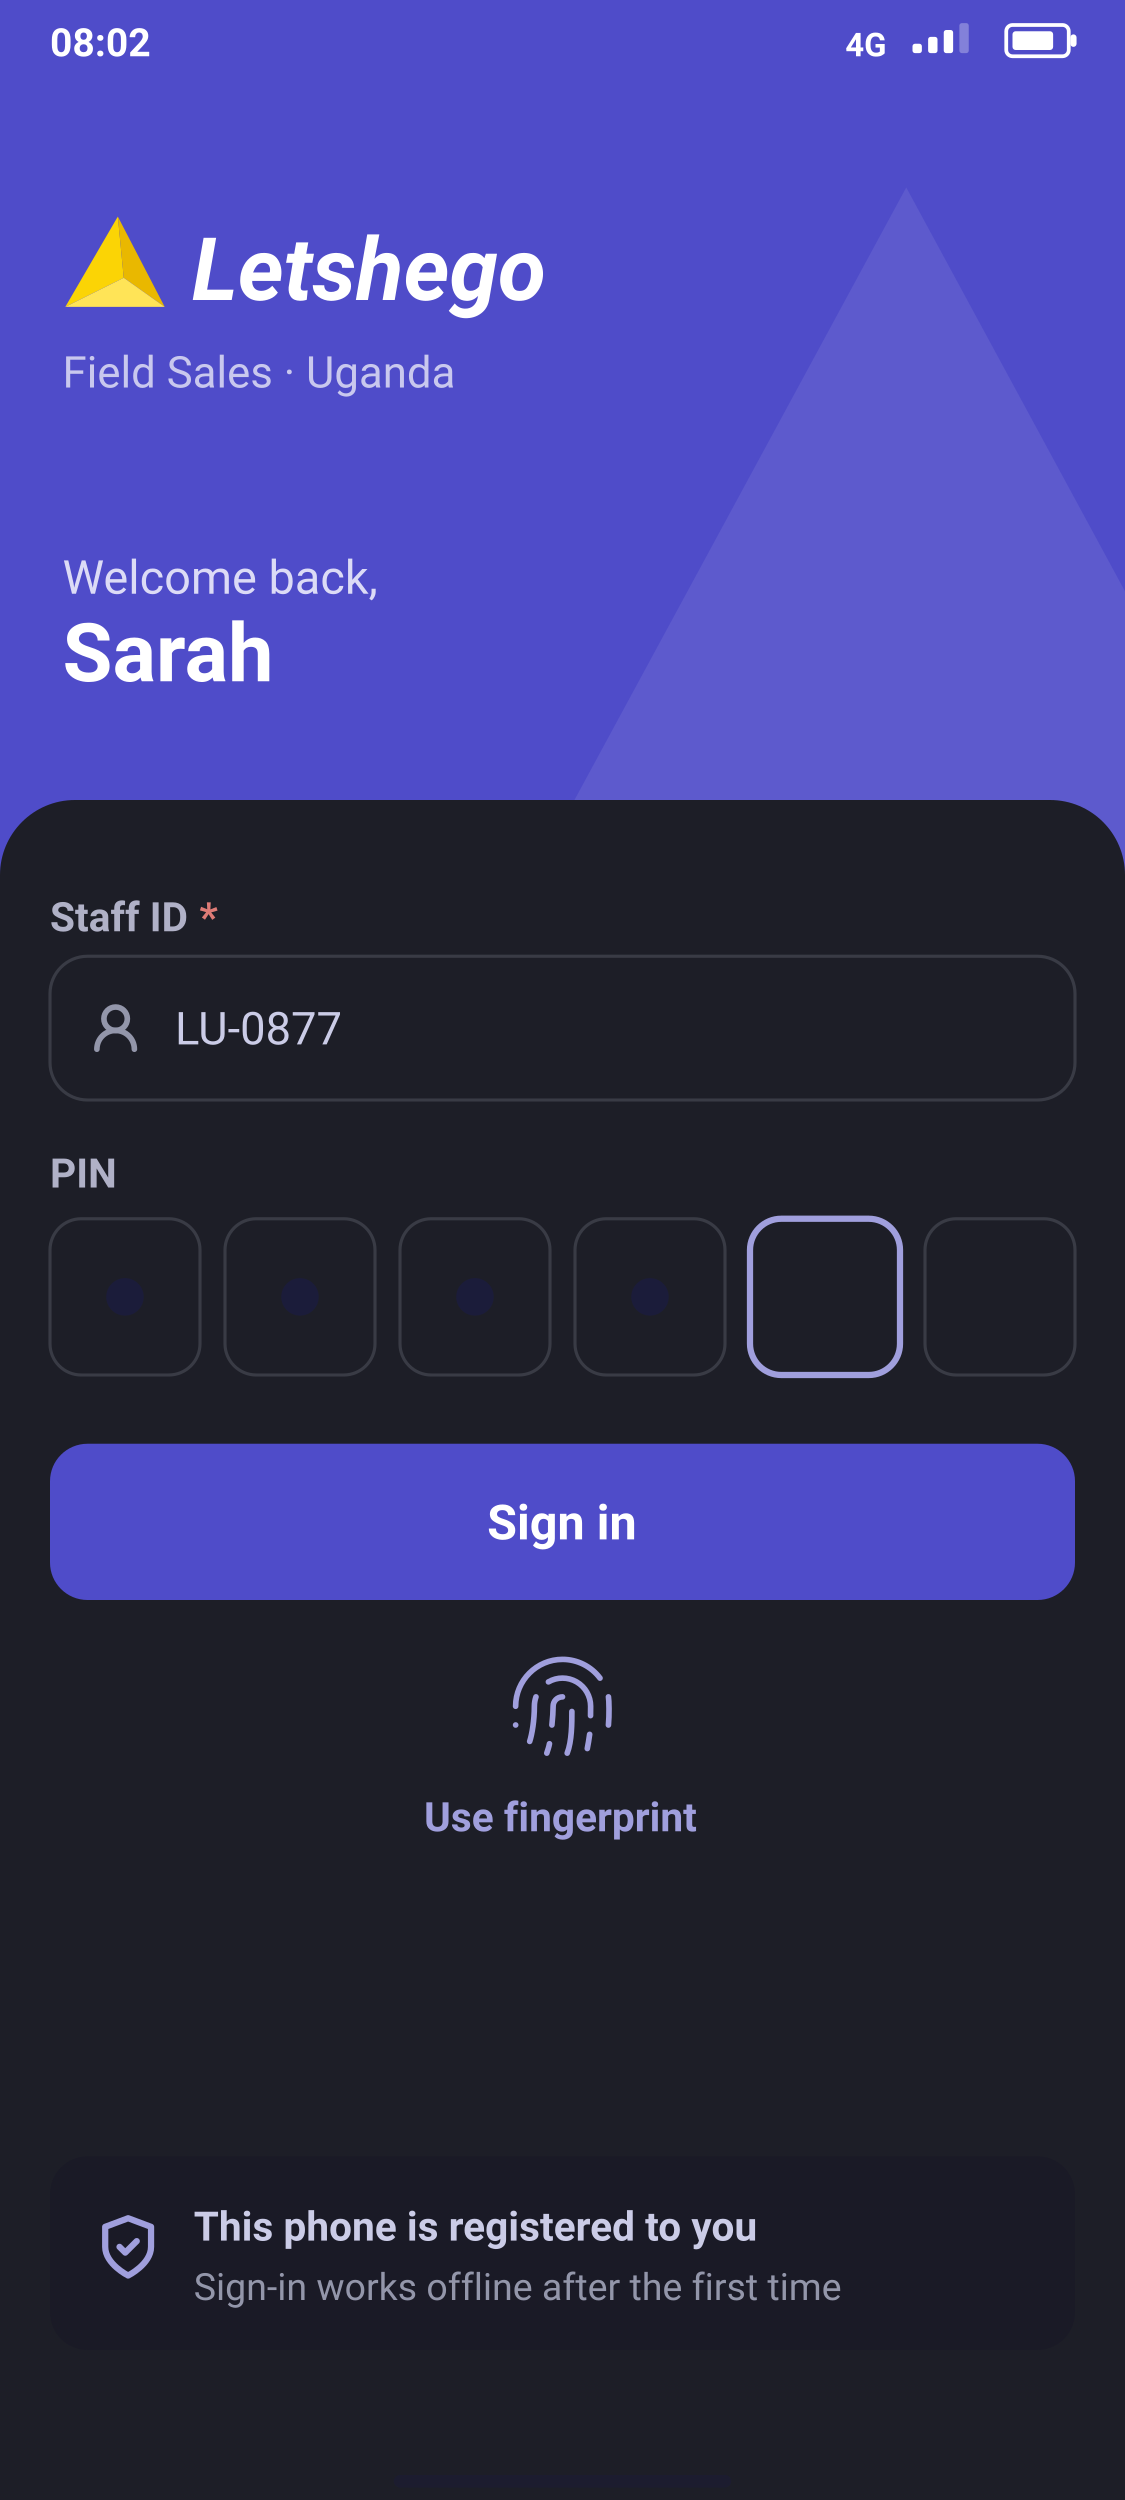
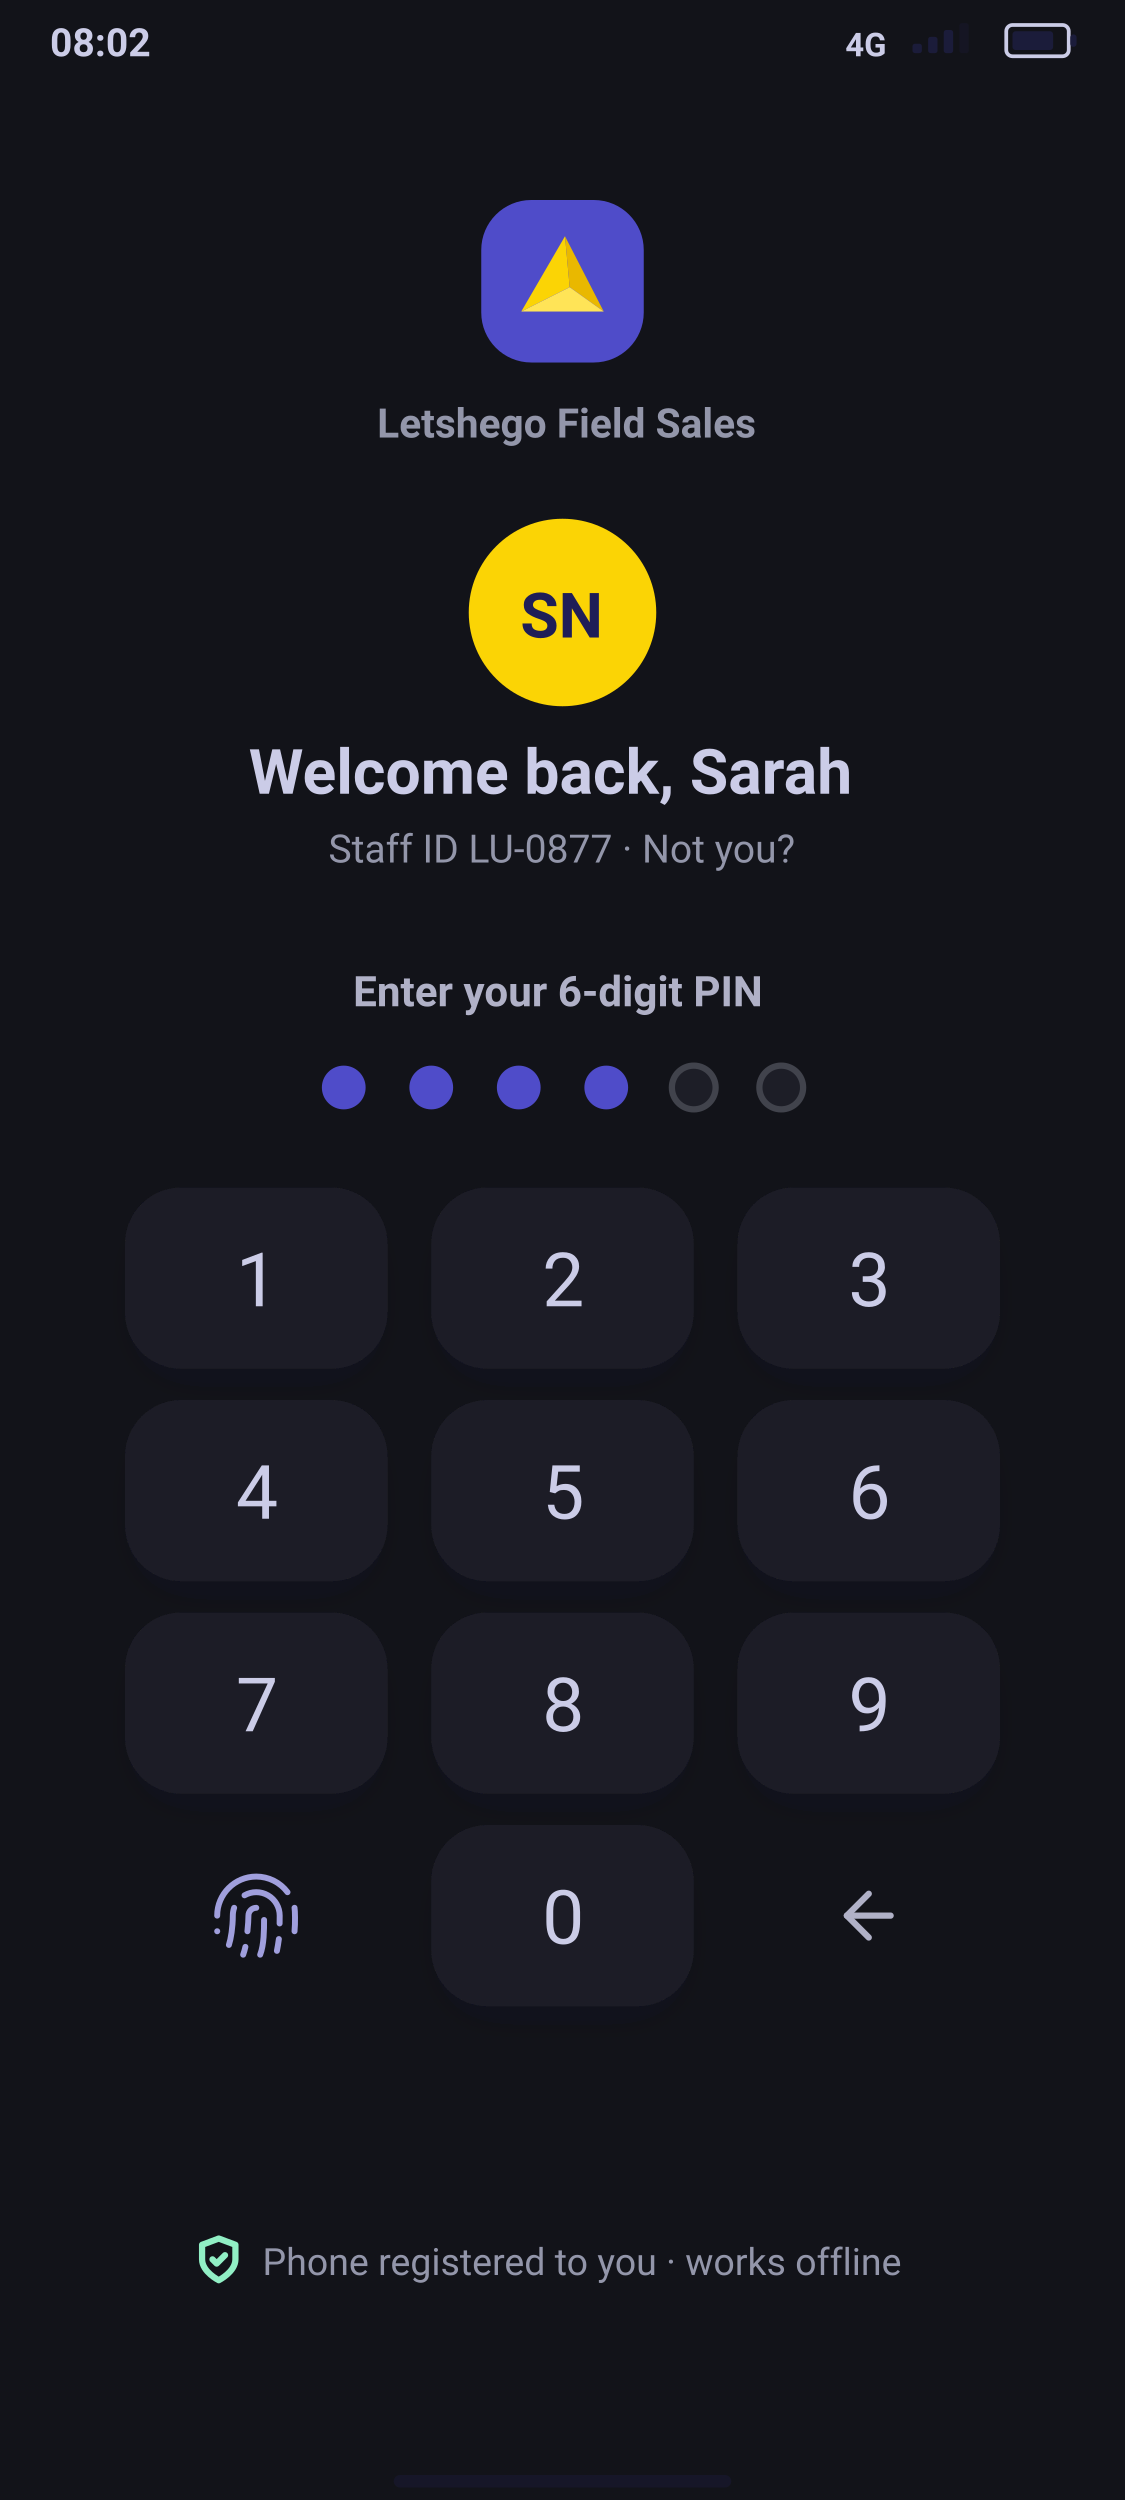
<svg xmlns="http://www.w3.org/2000/svg" width="360" height="800" viewBox="0 0 360 800">
-   <rect id="screen-background" x="0.0" y="0.0" width="360.0" height="800.0" fill="#4F4CC9" />
+   <defs>
+     <filter id="soft" x="-20%" y="-20%" width="140%" height="170%">
+       <feDropShadow dx="0" dy="6" stdDeviation="9" flood-color="#1B1C3A" flood-opacity="0.07" />
+     </filter>
+   </defs>
+   <rect id="screen-background" x="0.0" y="0.0" width="360.0" height="800.0" fill="#121319" />
  <g id="status-bar">
-     <text id="08-02" x="16.0" y="18.0" font-family="Segoe UI, Roboto, Helvetica Neue, Arial, sans-serif" font-size="12.5" font-weight="600" fill="#FFFFFF">08:02</text>
-     <rect id="battery" x="322.0" y="8.0" width="20.0" height="10.0" rx="2" fill="none" stroke="#FFFFFF" stroke-width="1.2" />
-     <rect x="324.0" y="10.0" width="13.0" height="6.0" rx="1" fill="#FFFFFF" />
-     <rect x="342.5" y="11.0" width="2.0" height="4.0" rx="1" fill="#FFFFFF" />
-     <rect id="signal-bar" x="292.0" y="14.0" width="3.0" height="3.0" rx="0.8" fill="#FFFFFF" fill-opacity="1" />
-     <rect id="signal-bar-2" x="297.0" y="11.8" width="3.0" height="5.2" rx="0.8" fill="#FFFFFF" fill-opacity="1" />
-     <rect id="signal-bar-3" x="302.0" y="9.6" width="3.0" height="7.4" rx="0.8" fill="#FFFFFF" fill-opacity="1" />
-     <rect id="signal-bar-4" x="307.0" y="7.4" width="3.0" height="9.6" rx="0.8" fill="#FFFFFF" fill-opacity="0.3" />
-     <text id="network" x="270.5" y="18.0" font-family="Segoe UI, Roboto, Helvetica Neue, Arial, sans-serif" font-size="10.5" font-weight="700" fill="#FFFFFF">4G</text>
+     <text id="08-02" x="16.0" y="18.0" font-family="Segoe UI, Roboto, Helvetica Neue, Arial, sans-serif" font-size="12.5" font-weight="600" fill="#CBCCE7">08:02</text>
+     <rect id="battery" x="322.0" y="8.0" width="20.0" height="10.0" rx="2" fill="none" stroke="#CBCCE7" stroke-width="1.2" />
+     <rect x="324.0" y="10.0" width="13.0" height="6.0" rx="1" fill="#1B1C3A" />
+     <rect x="342.5" y="11.0" width="2.0" height="4.0" rx="1" fill="#1B1C3A" />
+     <rect id="signal-bar" x="292.0" y="14.0" width="3.0" height="3.0" rx="0.8" fill="#1B1C3A" fill-opacity="1" />
+     <rect id="signal-bar-2" x="297.0" y="11.8" width="3.0" height="5.2" rx="0.8" fill="#1B1C3A" fill-opacity="1" />
+     <rect id="signal-bar-3" x="302.0" y="9.6" width="3.0" height="7.4" rx="0.8" fill="#1B1C3A" fill-opacity="1" />
+     <rect id="signal-bar-4" x="307.0" y="7.4" width="3.0" height="9.6" rx="0.8" fill="#1B1C3A" fill-opacity="0.3" />
+     <text id="network" x="270.5" y="18.0" font-family="Segoe UI, Roboto, Helvetica Neue, Arial, sans-serif" font-size="10.5" font-weight="700" fill="#CBCCE7">4G</text>
  </g>
-   <g id="facets" opacity="0.08">
-     <path d="M290.0 60.0 L420.0 300.0 L160.0 300.0 Z" fill="#FFFFFF" />
+   <g id="brand">
+     <rect x="154.0" y="64.0" width="52.0" height="52.0" rx="16" fill="#4F4CC9" />
+     <g id="letshego-triangle">
+       <path d="M180.8 75.6 L166.8 99.7 L182.3 91.9 Z" fill="#FBD405" />
+       <path d="M180.8 75.6 L182.3 91.9 L193.2 99.7 Z" fill="#E9B800" />
+       <path d="M166.8 99.7 L182.3 91.9 L193.2 99.7 Z" fill="#FFE457" />
+     </g>
+     <text id="Letshego-Field-Sales" x="120.7" y="140.0" font-family="Segoe UI, Roboto, Helvetica Neue, Arial, sans-serif" font-size="13" font-weight="600" fill="#9396AA">Letshego Field Sales</text>
  </g>
-   <g id="letshego-wordmark">
-     <g id="letshego-triangle">
-       <path d="M37.7 69.3 L20.9 98.2 L39.6 88.9 Z" fill="#FBD405" />
-       <path d="M37.7 69.3 L39.6 88.9 L52.7 98.2 Z" fill="#E9B800" />
-       <path d="M20.9 98.2 L39.6 88.9 L52.7 98.2 Z" fill="#FFE457" />
+   <g id="who">
+     <circle cx="180.0" cy="196.0" r="30.0" fill="#FBD405" />
+     <text id="SN" x="166.5" y="204.0" font-family="Segoe UI, Roboto, Helvetica Neue, Arial, sans-serif" font-size="20" font-weight="700" fill="#1F1E57">SN</text>
+     <text id="Welcome-back-Sarah" x="79.6" y="254.0" font-family="Segoe UI, Roboto, Helvetica Neue, Arial, sans-serif" font-size="20" font-weight="700" fill="#CBCCE7">Welcome back, Sarah</text>
+     <text id="Staff-ID-LU-0877-Not-you" x="105.1" y="276.0" font-family="Segoe UI, Roboto, Helvetica Neue, Arial, sans-serif" font-size="12.5" font-weight="400" fill="#9396AA">Staff ID LU-0877 · Not you?</text>
+   </g>
+   <text id="Enter-your-6-digit-PIN" x="113.0" y="322.0" font-family="Segoe UI, Roboto, Helvetica Neue, Arial, sans-serif" font-size="13.5" font-weight="600" fill="#B0B1C7">Enter your 6-digit PIN</text>
+   <g id="pin-dots">
+     <circle cx="110.0" cy="348.0" r="7.0" fill="#4F4CC9" />
+     <circle cx="138.0" cy="348.0" r="7.0" fill="#4F4CC9" />
+     <circle cx="166.0" cy="348.0" r="7.0" fill="#4F4CC9" />
+     <circle cx="194.0" cy="348.0" r="7.0" fill="#4F4CC9" />
+     <circle cx="222.0" cy="348.0" r="7.0" fill="#1D1E27" stroke="#41434C" stroke-width="2" />
+     <circle cx="250.0" cy="348.0" r="7.0" fill="#1D1E27" stroke="#41434C" stroke-width="2" />
+   </g>
+   <g id="keypad">
+     <rect x="40.0" y="380.0" width="84.0" height="58.0" rx="18" fill="#1D1E27" filter="url(#soft)" />
+     <text id="1" x="75.5" y="418.0" font-family="Segoe UI, Roboto, Helvetica Neue, Arial, sans-serif" font-size="24" font-weight="400" fill="#CBCCE7">1</text>
+     <rect x="138.0" y="380.0" width="84.0" height="58.0" rx="18" fill="#1D1E27" filter="url(#soft)" />
+     <text id="2" x="173.5" y="418.0" font-family="Segoe UI, Roboto, Helvetica Neue, Arial, sans-serif" font-size="24" font-weight="400" fill="#CBCCE7">2</text>
+     <rect x="236.0" y="380.0" width="84.0" height="58.0" rx="18" fill="#1D1E27" filter="url(#soft)" />
+     <text id="3" x="271.5" y="418.0" font-family="Segoe UI, Roboto, Helvetica Neue, Arial, sans-serif" font-size="24" font-weight="400" fill="#CBCCE7">3</text>
+     <rect x="40.0" y="448.0" width="84.0" height="58.0" rx="18" fill="#1D1E27" filter="url(#soft)" />
+     <text id="4" x="75.5" y="486.0" font-family="Segoe UI, Roboto, Helvetica Neue, Arial, sans-serif" font-size="24" font-weight="400" fill="#CBCCE7">4</text>
+     <rect x="138.0" y="448.0" width="84.0" height="58.0" rx="18" fill="#1D1E27" filter="url(#soft)" />
+     <text id="5" x="173.5" y="486.0" font-family="Segoe UI, Roboto, Helvetica Neue, Arial, sans-serif" font-size="24" font-weight="400" fill="#CBCCE7">5</text>
+     <rect x="236.0" y="448.0" width="84.0" height="58.0" rx="18" fill="#1D1E27" filter="url(#soft)" />
+     <text id="6" x="271.5" y="486.0" font-family="Segoe UI, Roboto, Helvetica Neue, Arial, sans-serif" font-size="24" font-weight="400" fill="#CBCCE7">6</text>
+     <rect x="40.0" y="516.0" width="84.0" height="58.0" rx="18" fill="#1D1E27" filter="url(#soft)" />
+     <text id="7" x="75.5" y="554.0" font-family="Segoe UI, Roboto, Helvetica Neue, Arial, sans-serif" font-size="24" font-weight="400" fill="#CBCCE7">7</text>
+     <rect x="138.0" y="516.0" width="84.0" height="58.0" rx="18" fill="#1D1E27" filter="url(#soft)" />
+     <text id="8" x="173.5" y="554.0" font-family="Segoe UI, Roboto, Helvetica Neue, Arial, sans-serif" font-size="24" font-weight="400" fill="#CBCCE7">8</text>
+     <rect x="236.0" y="516.0" width="84.0" height="58.0" rx="18" fill="#1D1E27" filter="url(#soft)" />
+     <text id="9" x="271.5" y="554.0" font-family="Segoe UI, Roboto, Helvetica Neue, Arial, sans-serif" font-size="24" font-weight="400" fill="#CBCCE7">9</text>
+     <g id="icon-fingerprint" transform="translate(67.0 598.0) scale(1.25)">
+       <path d="M2 12C2 6.5 6.5 2 12 2a10 10 0 0 1 8 4" fill="none" stroke="#A09FDD" stroke-width="1.52" stroke-linecap="round" stroke-linejoin="round" />
+       <path d="M5 19.5C5.5 18 6 15 6 12c0-.7.12-1.37.34-2" fill="none" stroke="#A09FDD" stroke-width="1.52" stroke-linecap="round" stroke-linejoin="round" />
+       <path d="M17.29 21.02c.12-.6.43-2.3.5-3.02" fill="none" stroke="#A09FDD" stroke-width="1.52" stroke-linecap="round" stroke-linejoin="round" />
+       <path d="M12 10a2 2 0 0 0-2 2c0 1.02-.1 2.51-.26 4" fill="none" stroke="#A09FDD" stroke-width="1.52" stroke-linecap="round" stroke-linejoin="round" />
+       <path d="M8.65 22c.21-.66.45-1.32.57-2" fill="none" stroke="#A09FDD" stroke-width="1.52" stroke-linecap="round" stroke-linejoin="round" />
+       <path d="M14 13.12c0 2.38 0 6.38-1 8.88" fill="none" stroke="#A09FDD" stroke-width="1.52" stroke-linecap="round" stroke-linejoin="round" />
+       <path d="M2 16h.01" fill="none" stroke="#A09FDD" stroke-width="1.52" stroke-linecap="round" stroke-linejoin="round" />
+       <path d="M21.8 16c.2-2 .131-5.354 0-6" fill="none" stroke="#A09FDD" stroke-width="1.52" stroke-linecap="round" stroke-linejoin="round" />
+       <path d="M9 6.8a6 6 0 0 1 9 5.2c0 .47 0 1.17-.02 2" fill="none" stroke="#A09FDD" stroke-width="1.52" stroke-linecap="round" stroke-linejoin="round" />
    </g>
-     <text id="Letshego" x="61.4" y="96.0" font-family="Segoe UI, Roboto, Helvetica Neue, Arial, sans-serif" font-size="28" font-weight="700" fill="#FFFFFF" font-style="italic">Letshego</text>
+     <rect x="138.0" y="584.0" width="84.0" height="58.0" rx="18" fill="#1D1E27" filter="url(#soft)" />
+     <text id="0" x="173.5" y="622.0" font-family="Segoe UI, Roboto, Helvetica Neue, Arial, sans-serif" font-size="24" font-weight="400" fill="#CBCCE7">0</text>
+     <g id="icon-arrowleft" transform="translate(266.0 601.0) scale(1)">
+       <path d="M19 12H5" fill="none" stroke="#B0B1C7" stroke-width="2.00" stroke-linecap="round" stroke-linejoin="round" />
+       <path d="M12 19l-7-7 7-7" fill="none" stroke="#B0B1C7" stroke-width="2.00" stroke-linecap="round" stroke-linejoin="round" />
+     </g>
  </g>
-   <text id="Field-Sales-Uganda" x="20.0" y="124.0" font-family="Segoe UI, Roboto, Helvetica Neue, Arial, sans-serif" font-size="14" font-weight="400" fill="#C9C8EE">Field Sales · Uganda</text>
-   <text id="Welcome-back" x="20.0" y="190.0" font-family="Segoe UI, Roboto, Helvetica Neue, Arial, sans-serif" font-size="15" font-weight="400" fill="#DCDBF6">Welcome back,</text>
-   <text id="Sarah" x="20.0" y="218.0" font-family="Segoe UI, Roboto, Helvetica Neue, Arial, sans-serif" font-size="26" font-weight="700" fill="#FFFFFF">Sarah</text>
-   <g id="sheet">
-     <rect id="sheet-bg" x="0.0" y="256.0" width="360.0" height="544.0" rx="24" fill="#1D1E27" />
-     <rect x="0.0" y="290.0" width="360.0" height="510.0" fill="#1D1E27" />
-     <g id="field-Staff-ID">
-       <text id="label" x="16.0" y="298.0" font-family="Segoe UI, Roboto, Helvetica Neue, Arial, sans-serif" font-size="13" font-weight="600" fill="#B0B1C7">Staff ID</text>
-       <text id="required" x="63.8" y="298.0" font-family="Segoe UI, Roboto, Helvetica Neue, Arial, sans-serif" font-size="13" font-weight="600" fill="#DE7B76">*</text>
-       <rect id="input" x="16.0" y="306.0" width="328.0" height="46.0" rx="12" fill="#1D1E27" stroke="#393B45" stroke-width="1" />
-       <g id="icon-user" transform="translate(28.0 320.0) scale(0.75)">
-         <path d="M12 3a5 5 0 1 0 0 10 5 5 0 1 0 0-10z" fill="none" stroke="#9396AA" stroke-width="2.40" stroke-linecap="round" stroke-linejoin="round" />
-         <path d="M20 21a8 8 0 0 0-16 0" fill="none" stroke="#9396AA" stroke-width="2.40" stroke-linecap="round" stroke-linejoin="round" />
-       </g>
-       <text id="value" x="56.0" y="334.2" font-family="Segoe UI, Roboto, Helvetica Neue, Arial, sans-serif" font-size="14.5" font-weight="400" fill="#CBCCE7">LU-0877</text>
+   <g id="offline-note">
+     <g id="icon-shield" transform="translate(62.0 715.0) scale(0.6667)">
+       <path d="M12 22s8-4 8-10V5l-8-3-8 3v7c0 6 8 10 8 10z" fill="none" stroke="#91EFC5" stroke-width="3.00" stroke-linecap="round" stroke-linejoin="round" />
+       <path d="M9 12l2 2 4-4" fill="none" stroke="#91EFC5" stroke-width="3.00" stroke-linecap="round" stroke-linejoin="round" />
    </g>
-     <text id="PIN" x="16.0" y="380.0" font-family="Segoe UI, Roboto, Helvetica Neue, Arial, sans-serif" font-size="13" font-weight="600" fill="#B0B1C7">PIN</text>
-     <g id="pin-boxes">
-       <rect x="16.0" y="390.0" width="48.0" height="50.0" rx="10" fill="#1D1E27" stroke="#393B45" stroke-width="1" />
-       <circle cx="40.0" cy="415.0" r="6.0" fill="#1B1C3A" />
-       <rect x="72.0" y="390.0" width="48.0" height="50.0" rx="10" fill="#1D1E27" stroke="#393B45" stroke-width="1" />
-       <circle cx="96.0" cy="415.0" r="6.0" fill="#1B1C3A" />
-       <rect x="128.0" y="390.0" width="48.0" height="50.0" rx="10" fill="#1D1E27" stroke="#393B45" stroke-width="1" />
-       <circle cx="152.0" cy="415.0" r="6.0" fill="#1B1C3A" />
-       <rect x="184.0" y="390.0" width="48.0" height="50.0" rx="10" fill="#1D1E27" stroke="#393B45" stroke-width="1" />
-       <circle cx="208.0" cy="415.0" r="6.0" fill="#1B1C3A" />
-       <rect x="240.0" y="390.0" width="48.0" height="50.0" rx="10" fill="#1D1E27" stroke="#A09FDD" stroke-width="2" />
-       <rect x="296.0" y="390.0" width="48.0" height="50.0" rx="10" fill="#1D1E27" stroke="#393B45" stroke-width="1" />
-     </g>
-     <g id="button-Sign-in">
-       <rect x="16.0" y="462.0" width="328.0" height="50.0" rx="12" fill="#4F4CC9" />
-       <text id="Sign-in" x="155.9" y="492.6" font-family="Segoe UI, Roboto, Helvetica Neue, Arial, sans-serif" font-size="15.5" font-weight="600" fill="#FFFFFF">Sign in</text>
-     </g>
-     <g id="fingerprint">
-       <g id="icon-fingerprint" transform="translate(162.0 528.0) scale(1.5)">
-         <path d="M2 12C2 6.5 6.5 2 12 2a10 10 0 0 1 8 4" fill="none" stroke="#A09FDD" stroke-width="1.20" stroke-linecap="round" stroke-linejoin="round" />
-         <path d="M5 19.5C5.5 18 6 15 6 12c0-.7.12-1.37.34-2" fill="none" stroke="#A09FDD" stroke-width="1.20" stroke-linecap="round" stroke-linejoin="round" />
-         <path d="M17.29 21.02c.12-.6.43-2.3.5-3.02" fill="none" stroke="#A09FDD" stroke-width="1.20" stroke-linecap="round" stroke-linejoin="round" />
-         <path d="M12 10a2 2 0 0 0-2 2c0 1.02-.1 2.51-.26 4" fill="none" stroke="#A09FDD" stroke-width="1.20" stroke-linecap="round" stroke-linejoin="round" />
-         <path d="M8.65 22c.21-.66.45-1.32.57-2" fill="none" stroke="#A09FDD" stroke-width="1.20" stroke-linecap="round" stroke-linejoin="round" />
-         <path d="M14 13.12c0 2.38 0 6.38-1 8.88" fill="none" stroke="#A09FDD" stroke-width="1.20" stroke-linecap="round" stroke-linejoin="round" />
-         <path d="M2 16h.01" fill="none" stroke="#A09FDD" stroke-width="1.20" stroke-linecap="round" stroke-linejoin="round" />
-         <path d="M21.8 16c.2-2 .131-5.354 0-6" fill="none" stroke="#A09FDD" stroke-width="1.20" stroke-linecap="round" stroke-linejoin="round" />
-         <path d="M9 6.8a6 6 0 0 1 9 5.2c0 .47 0 1.17-.02 2" fill="none" stroke="#A09FDD" stroke-width="1.20" stroke-linecap="round" stroke-linejoin="round" />
-       </g>
-       <text id="Use-fingerprint" x="135.7" y="586.0" font-family="Segoe UI, Roboto, Helvetica Neue, Arial, sans-serif" font-size="13" font-weight="600" fill="#A09FDD">Use fingerprint</text>
-     </g>
-     <g id="device-note">
-       <rect x="16.0" y="690.0" width="328.0" height="62.0" rx="12" fill="#1A1A26" />
-       <g id="icon-shield" transform="translate(30.0 708.0) scale(0.9167)">
-         <path d="M12 22s8-4 8-10V5l-8-3-8 3v7c0 6 8 10 8 10z" fill="none" stroke="#A09FDD" stroke-width="2.18" stroke-linecap="round" stroke-linejoin="round" />
-         <path d="M9 12l2 2 4-4" fill="none" stroke="#A09FDD" stroke-width="2.18" stroke-linecap="round" stroke-linejoin="round" />
-       </g>
-       <text id="This-phone-is-registered-to" x="62.0" y="717.0" font-family="Segoe UI, Roboto, Helvetica Neue, Arial, sans-serif" font-size="13" font-weight="600" fill="#CBCCE7">This phone is registered to you</text>
-       <text id="Sign-in-works-offline-after" x="62.0" y="736.0" font-family="Segoe UI, Roboto, Helvetica Neue, Arial, sans-serif" font-size="12" font-weight="400" fill="#9396AA">Sign-in works offline after the first time</text>
-     </g>
+     <text id="Phone-registered-to-you-wo" x="84.0" y="728.0" font-family="Segoe UI, Roboto, Helvetica Neue, Arial, sans-serif" font-size="12" font-weight="400" fill="#9396AA">Phone registered to you · works offline</text>
  </g>
  <rect id="gesture-bar" x="126.0" y="792.0" width="108.0" height="4.0" rx="2" fill="#1B1C3A" fill-opacity="0.45" />
</svg>
